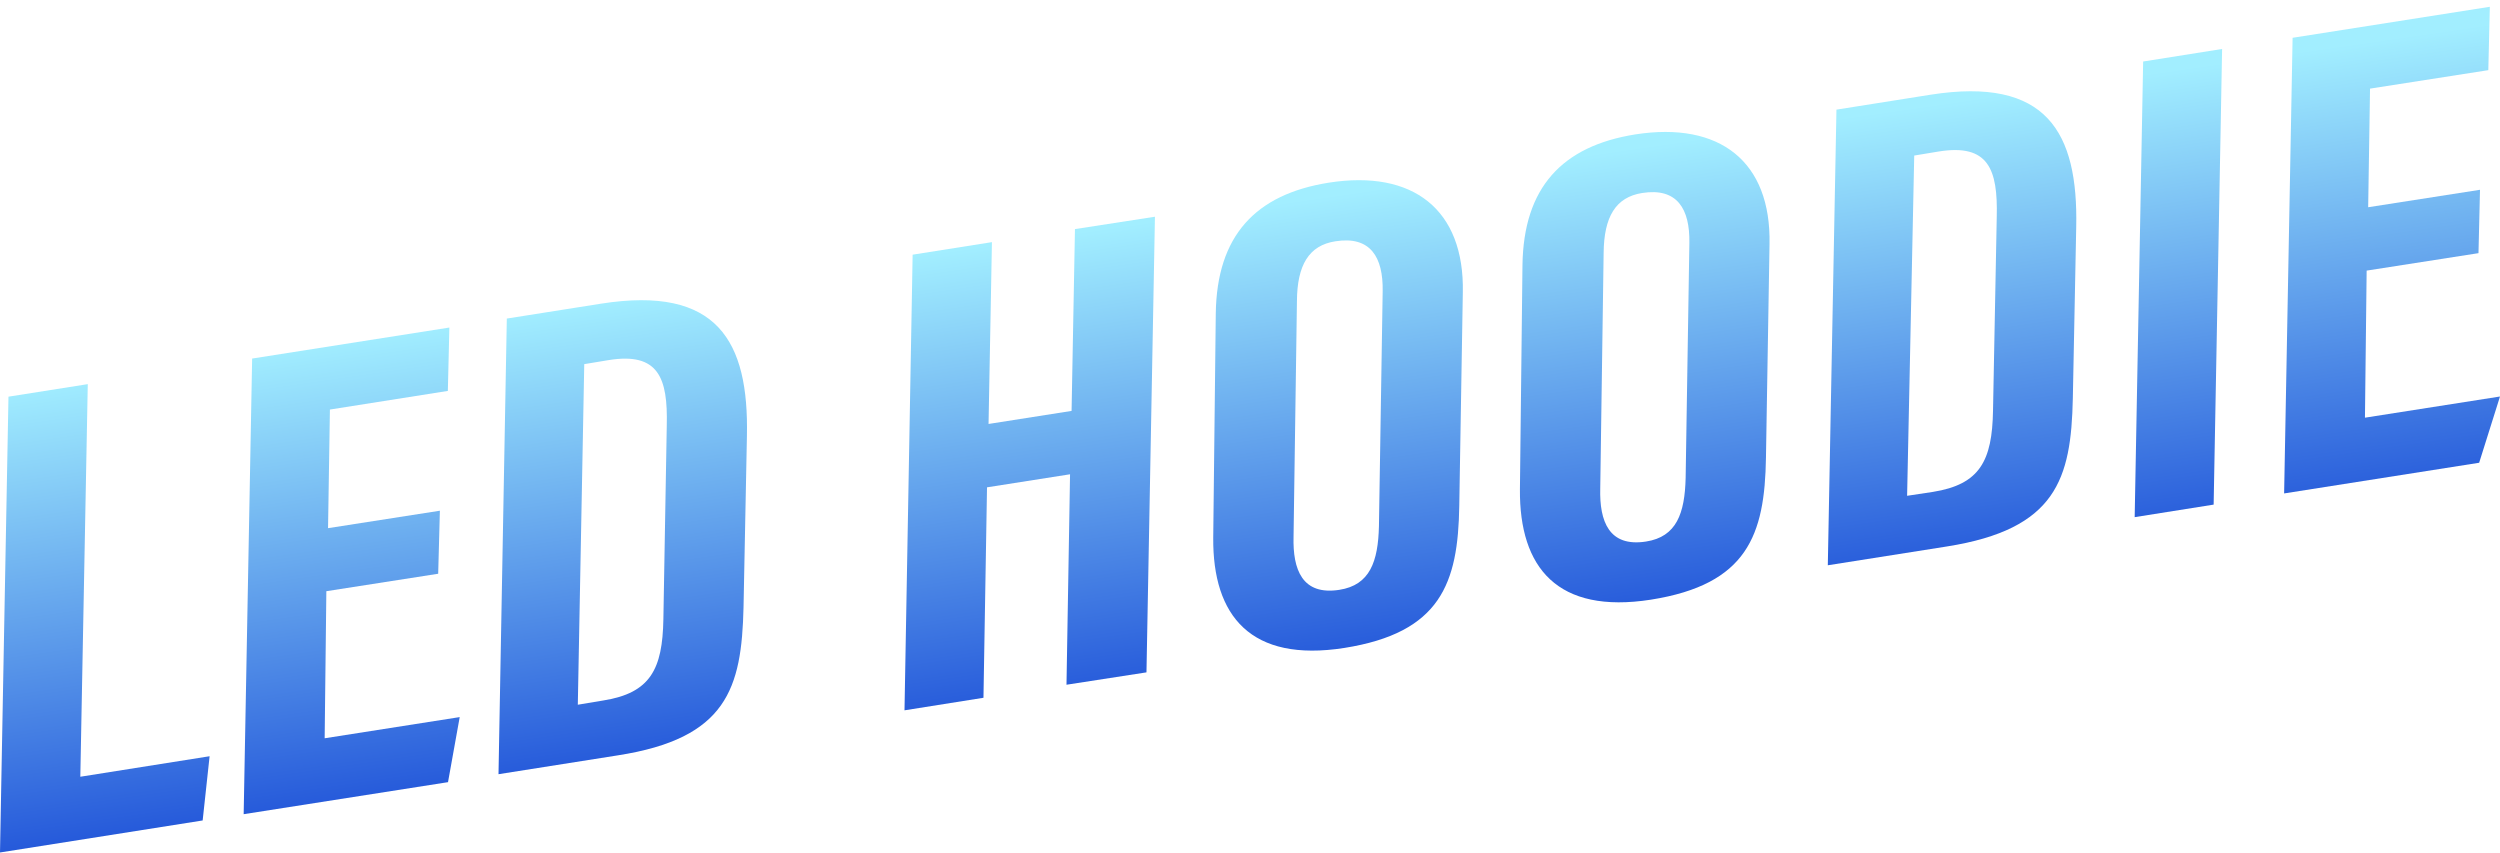
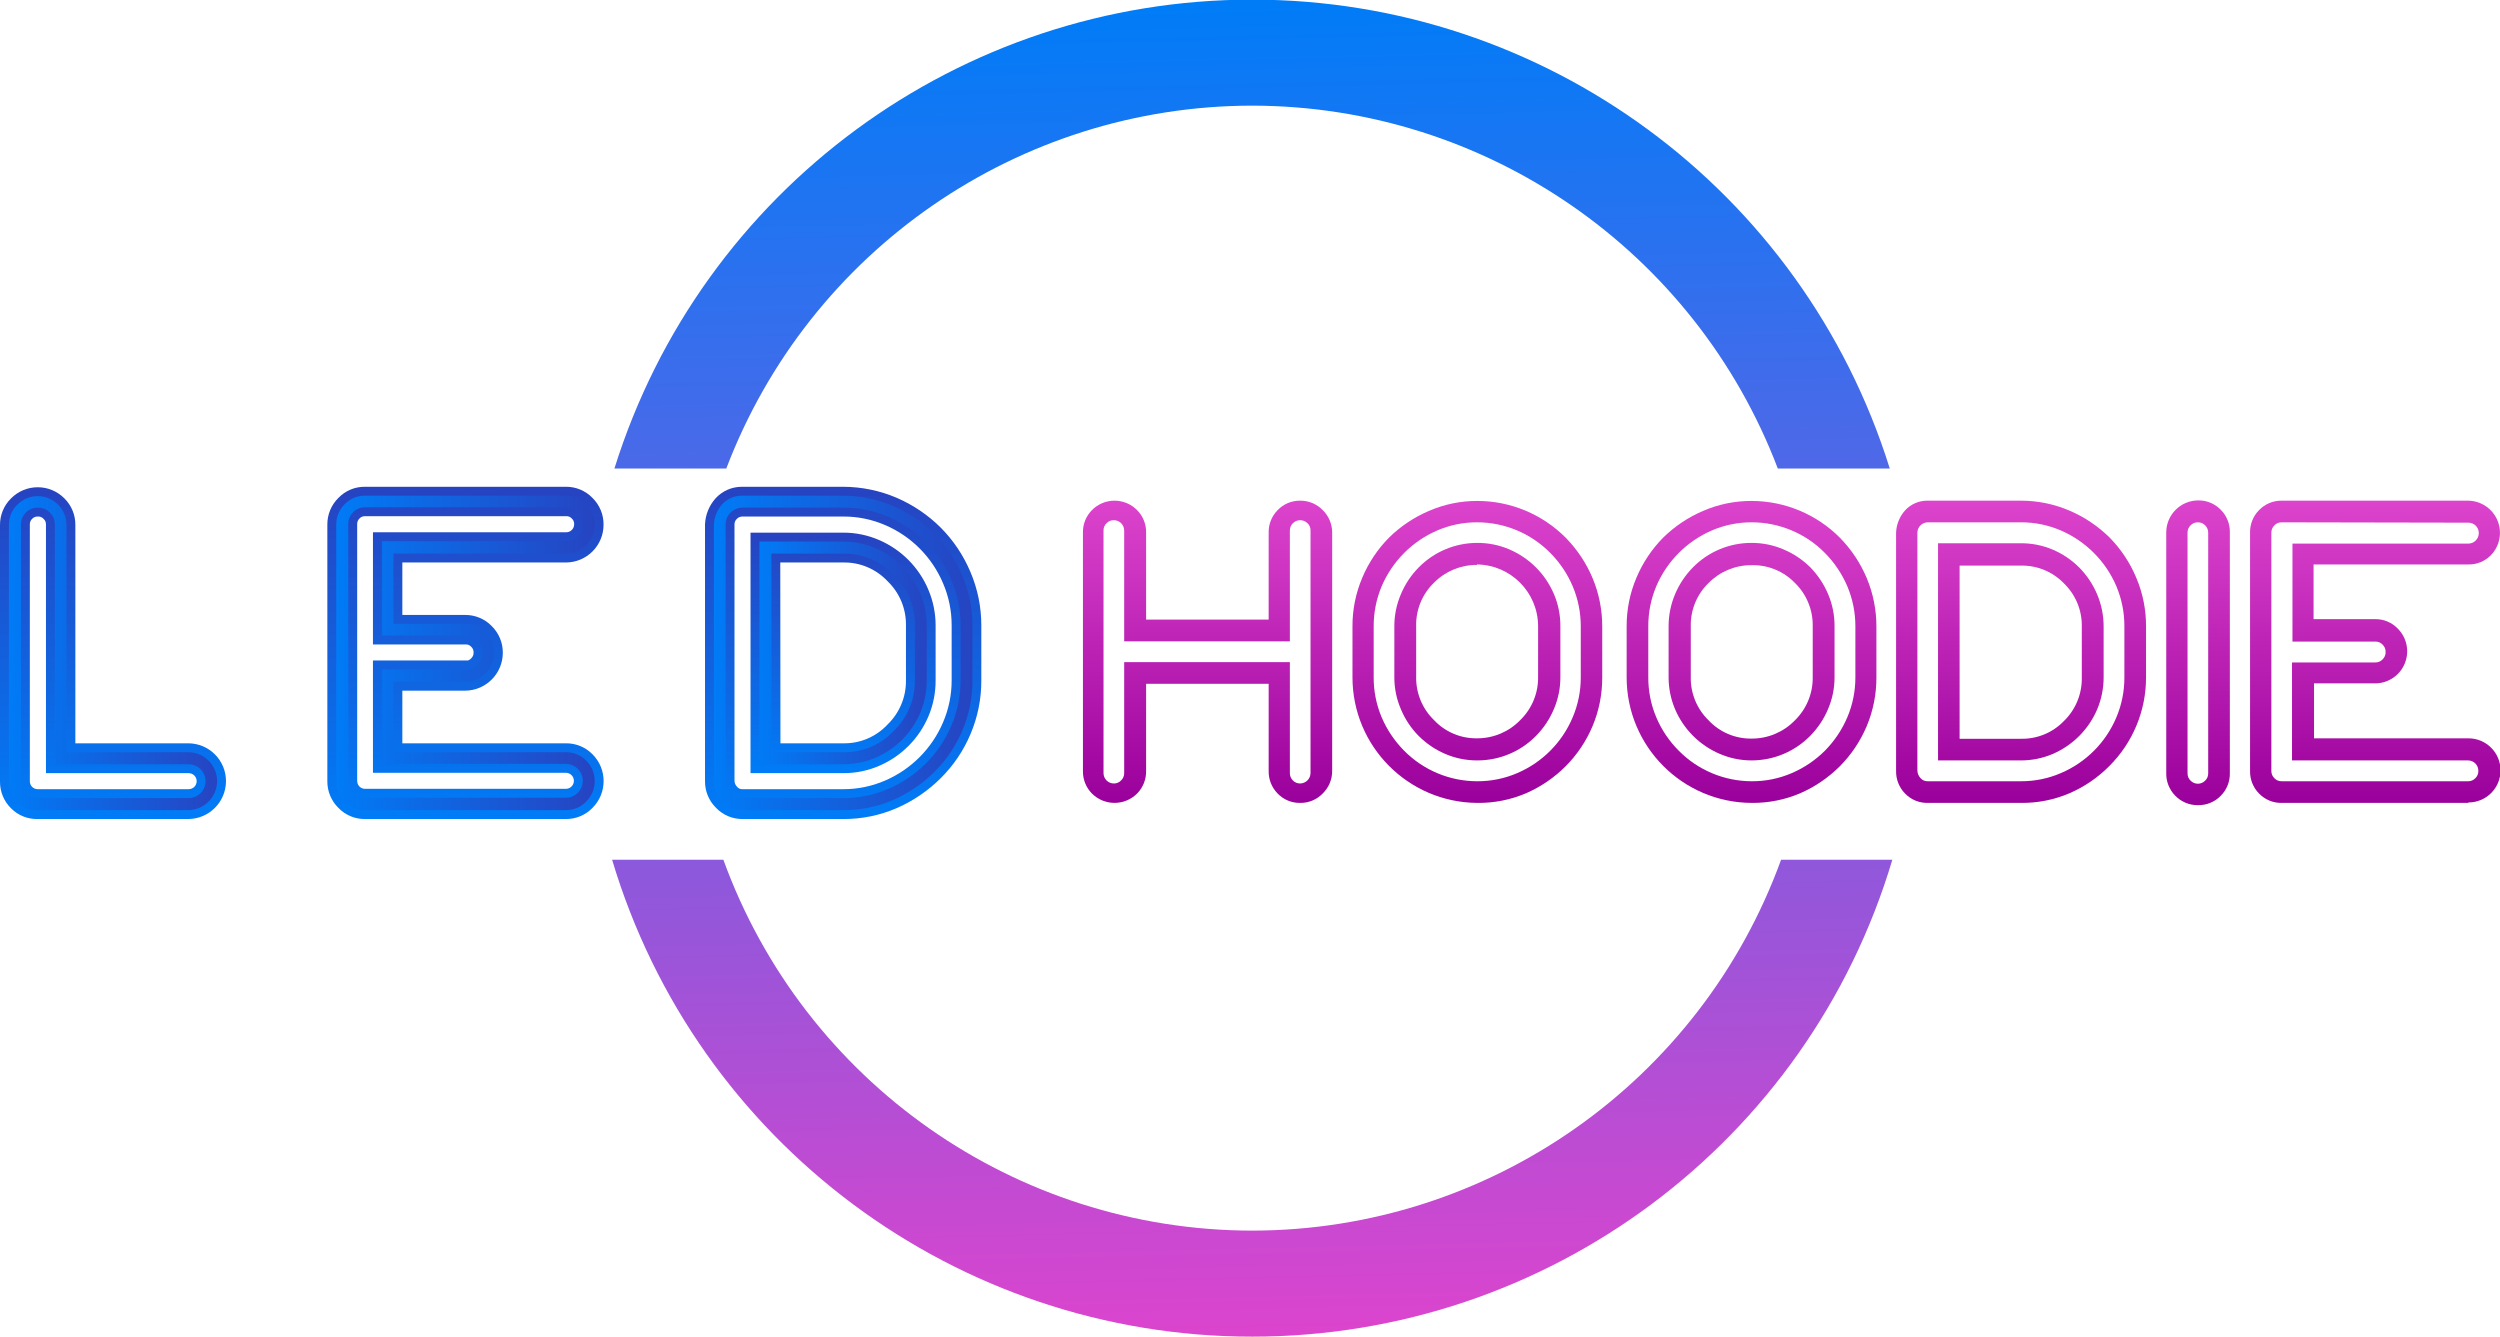
- <svg xmlns="http://www.w3.org/2000/svg" version="1.1" id="Capa_1" x="0px" y="0px" viewBox="0 0 1475.4 503.1" style="enable-background:new 0 0 1475.4 503.1;" xml:space="preserve">
-   <style type="text/css">
- 	.st0{fill:url(#SVGID_1_);}
- 	.st1{fill:url(#SVGID_00000121981524374415246170000006193044101393721006_);}
- 	.st2{fill:url(#SVGID_00000150060867689290651300000011815454860181465493_);}
- 	.st3{fill:url(#SVGID_00000072967548880145605090000015004488589508780974_);}
- 	.st4{fill:url(#SVGID_00000039836032214483126740000001779398932717543585_);}
- 	.st5{fill:url(#SVGID_00000075121094945441745370000013670904385347774361_);}
- 	.st6{fill:url(#SVGID_00000171706848034901426060000015540782783217338765_);}
- 	.st7{fill:url(#SVGID_00000065766347209535714080000003055028887645629326_);}
- 	.st8{fill:url(#SVGID_00000140013126233474213690000016900493013327000753_);}
- </style>
-   <linearGradient id="SVGID_1_" gradientUnits="userSpaceOnUse" x1="21.954" y1="343.133" x2="71.07" y2="633.396" gradientTransform="matrix(0.9997 2.375901e-02 -2.375901e-02 0.9997 11.9109 -118.1047)">
-     <stop offset="0" style="stop-color:#A2EEFF" />
-     <stop offset="1" style="stop-color:#1B4DD7" />
-   </linearGradient>
-   <path class="st0" d="M5,234.1l46.8-7.4l-4.4,231.7l76.3-12.1l-4.1,37.9L0,503.1L5,234.1z" />
-   <linearGradient id="SVGID_00000044874995259501807600000001055674835667655586_" gradientUnits="userSpaceOnUse" x1="180.734" y1="316.267" x2="229.849" y2="606.513" gradientTransform="matrix(0.9997 2.375901e-02 -2.375901e-02 0.9997 11.9109 -118.1047)">
-     <stop offset="0" style="stop-color:#A2EEFF" />
-     <stop offset="1" style="stop-color:#1B4DD7" />
-   </linearGradient>
-   <path style="fill:url(#SVGID_00000044874995259501807600000001055674835667655586_);" d="M258.6,338.6l-66,10.3l-1,86.8l79.7-12.5  l-6.9,38.4l-120.6,18.9l5-268.9l116.4-18.3l-0.9,37.4l-69.6,11l-1.1,70l66-10.3L258.6,338.6z" />
-   <linearGradient id="SVGID_00000165942213125211740480000002666345609215885968_" gradientUnits="userSpaceOnUse" x1="338.036" y1="289.645" x2="387.169" y2="579.891" gradientTransform="matrix(0.9997 2.375901e-02 -2.375901e-02 0.9997 11.9109 -118.1047)">
-     <stop offset="0" style="stop-color:#A2EEFF" />
-     <stop offset="1" style="stop-color:#1B4DD7" />
-   </linearGradient>
-   <path style="fill:url(#SVGID_00000165942213125211740480000002666345609215885968_);" d="M299.1,188l55.7-8.8  c68.7-10.8,87.2,22.2,86,78.2l-2,101c-1.1,47.9-9.8,77.4-74.3,87.4l-70.3,11.1L299.1,188z M341,415.9l15-2.5  c27.8-4.4,35-18.4,35.5-48l2-114.3c0.7-28.1-4.9-43.3-34.2-38.6l-14.5,2.4L341,415.9z" />
-   <linearGradient id="SVGID_00000033348069271081086810000012321673729517343653_" gradientUnits="userSpaceOnUse" x1="583.046" y1="248.177" x2="632.161" y2="538.441" gradientTransform="matrix(0.9997 2.375901e-02 -2.375901e-02 0.9997 11.9109 -118.1047)">
-     <stop offset="0" style="stop-color:#A2EEFF" />
-     <stop offset="1" style="stop-color:#1B4DD7" />
-   </linearGradient>
-   <path style="fill:url(#SVGID_00000033348069271081086810000012321673729517343653_);" d="M538.6,150.3l46.8-7.4l-2,107.3l49-7.7  l2-107.3l47.2-7.3l-5,268.9l-47.2,7.3l2.1-124.2l-49,7.7l-2.1,124.2l-46.6,7.4L538.6,150.3z" />
-   <linearGradient id="SVGID_00000124134163553829672150000011102910906757253523_" gradientUnits="userSpaceOnUse" x1="764.614" y1="217.454" x2="813.748" y2="507.699" gradientTransform="matrix(0.9997 2.375901e-02 -2.375901e-02 0.9997 11.9109 -118.1047)">
-     <stop offset="0" style="stop-color:#A2EEFF" />
-     <stop offset="1" style="stop-color:#1B4DD7" />
-   </linearGradient>
-   <path style="fill:url(#SVGID_00000124134163553829672150000011102910906757253523_);" d="M863.3,172.6l-2.1,126  c-0.7,45.7-11,74.8-67.9,83.8c-55.1,8.6-77.7-18.8-77.3-65.1l1.5-132.2c0.6-45.9,23.3-70.4,66.7-77.3  C833.9,100,864.3,123.6,863.3,172.6z M765.4,177.8l-2,139c-0.5,19.3,5.1,34.7,27,31.3c18.1-2.8,22.9-16.7,23.4-37.6l2.2-138.8  c0.3-19.8-7.1-32.6-27.9-29.3C772.5,144.8,765.5,156.4,765.4,177.8L765.4,177.8z" />
-   <linearGradient id="SVGID_00000093863465792486693610000013685509712488082870_" gradientUnits="userSpaceOnUse" x1="944.933" y1="184.705" x2="994.066" y2="474.951" gradientTransform="matrix(0.9997 2.375901e-02 -2.375901e-02 0.9997 11.9109 -118.1047)">
-     <stop offset="0" style="stop-color:#A2EEFF" />
-     <stop offset="1" style="stop-color:#1B4DD7" />
-   </linearGradient>
-   <path style="fill:url(#SVGID_00000093863465792486693610000013685509712488082870_);" d="M1044.3,144.1l-2.1,126  c-0.7,45.7-11,74.8-67.9,83.8c-55.1,8.6-77.7-18.8-77.3-65.1l1.5-132.2c0.6-45.9,23.3-70.4,66.7-77.3  C1014.9,71.6,1045.3,95.2,1044.3,144.1z M946.4,149.3l-2,139c-0.5,19.3,5.1,34.7,27,31.3c18.1-2.8,22.9-16.7,23.4-37.6l2.2-138.8  c0.3-19.8-7.1-32.6-27.9-29.3C953.5,116.4,946.6,127.9,946.4,149.3L946.4,149.3z" />
-   <linearGradient id="SVGID_00000078040317075142527590000014575415432971162296_" gradientUnits="userSpaceOnUse" x1="1120.647" y1="154.963" x2="1169.762" y2="445.227" gradientTransform="matrix(0.9997 2.375901e-02 -2.375901e-02 0.9997 11.9109 -118.1047)">
-     <stop offset="0" style="stop-color:#A2EEFF" />
-     <stop offset="1" style="stop-color:#1B4DD7" />
-   </linearGradient>
-   <path style="fill:url(#SVGID_00000078040317075142527590000014575415432971162296_);" d="M1083.8,64.7l55.5-8.8  c68.7-10.8,87.2,22.2,86,78.2l-2,101c-1,47.7-9.8,77.2-74.3,87.4l-70.3,11.1L1083.8,64.7z M1125.5,292.6l15.2-2.3  c27.8-4.4,35-18.4,35.5-48l2.2-114.3c0.7-28.1-4.9-43.3-34.2-38.6l-14.5,2.4L1125.5,292.6z" />
-   <linearGradient id="SVGID_00000001631813152520627930000010979548194190590373_" gradientUnits="userSpaceOnUse" x1="1259.209" y1="131.524" x2="1308.325" y2="421.769" gradientTransform="matrix(0.9997 2.375901e-02 -2.375901e-02 0.9997 11.9109 -118.1047)">
-     <stop offset="0" style="stop-color:#A2EEFF" />
-     <stop offset="1" style="stop-color:#1B4DD7" />
-   </linearGradient>
-   <path style="fill:url(#SVGID_00000001631813152520627930000010979548194190590373_);" d="M1311.4,28.9l-5,268.9l-46.6,7.4l5-268.9  L1311.4,28.9z" />
-   <linearGradient id="SVGID_00000034773314945219001680000015337553947431315866_" gradientUnits="userSpaceOnUse" x1="1382.077" y1="110.719" x2="1431.192" y2="400.983" gradientTransform="matrix(0.9997 2.375901e-02 -2.375901e-02 0.9997 11.9109 -118.1047)">
-     <stop offset="0" style="stop-color:#A2EEFF" />
-     <stop offset="1" style="stop-color:#1B4DD7" />
-   </linearGradient>
-   <path style="fill:url(#SVGID_00000034773314945219001680000015337553947431315866_);" d="M1462.7,149.4l-66,10.3l-1,86.8l79.7-12.5  l-12.3,39.1L1348,291.2l5-268.9L1469.4,4l-0.9,37.4l-69.8,10.9l-1.1,70l66-10.3L1462.7,149.4z" />
+ <svg xmlns="http://www.w3.org/2000/svg" xmlns:xlink="http://www.w3.org/1999/xlink" id="Layer_1" data-name="Layer 1" viewBox="0 0 280.67 150.03">
+   <defs>
+     <style>.cls-1{fill:url(#Degradado_sin_nombre_15);}.cls-2{fill:url(#Degradado_sin_nombre_15-2);}.cls-3{fill:url(#Degradado_sin_nombre_15-3);}.cls-4{fill:url(#Degradado_sin_nombre_15-4);}.cls-5{fill:url(#Degradado_sin_nombre_15-5);}.cls-6{fill:url(#Degradado_sin_nombre_15-6);}.cls-7{fill:url(#Degradado_sin_nombre_15-7);}.cls-8{fill:url(#Degradado_sin_nombre_15-8);}.cls-9{fill:url(#Degradado_sin_nombre_15-9);}.cls-10{fill:url(#Degradado_sin_nombre_15-10);}.cls-11{fill:url(#Degradado_sin_nombre_15-11);}.cls-12{fill:url(#Degradado_sin_nombre_15-12);}.cls-13,.cls-14,.cls-15,.cls-16{stroke-miterlimit:10;}.cls-13{fill:url(#Degradado_sin_nombre_11);stroke:url(#Degradado_sin_nombre_11-2);}.cls-14{fill:url(#Degradado_sin_nombre_11-3);stroke:url(#Degradado_sin_nombre_11-4);}.cls-15{fill:url(#Degradado_sin_nombre_11-5);stroke:url(#Degradado_sin_nombre_11-6);}.cls-16{fill:url(#Degradado_sin_nombre_11-7);stroke:url(#Degradado_sin_nombre_11-8);}.cls-17{fill:none;}.cls-18{fill:url(#Degradado_sin_nombre_16);}.cls-19{fill:url(#Degradado_sin_nombre_16-2);}</style>
+     <linearGradient id="Degradado_sin_nombre_15" x1="219.84" y1="141.05" x2="219.84" y2="108.4" gradientUnits="userSpaceOnUse">
+       <stop offset="0" stop-color="#9a009b" />
+       <stop offset="1" stop-color="#dc44cd" />
+     </linearGradient>
+     <linearGradient id="Degradado_sin_nombre_15-2" x1="219.84" y1="141.69" x2="219.84" y2="107.76" xlink:href="#Degradado_sin_nombre_15" />
+     <linearGradient id="Degradado_sin_nombre_15-3" x1="250.17" y1="141.05" x2="250.17" y2="108.4" xlink:href="#Degradado_sin_nombre_15" />
+     <linearGradient id="Degradado_sin_nombre_15-4" x1="250.17" y1="141.69" x2="250.17" y2="107.76" xlink:href="#Degradado_sin_nombre_15" />
+     <linearGradient id="Degradado_sin_nombre_15-5" x1="280.99" y1="141.05" x2="280.99" y2="108.4" xlink:href="#Degradado_sin_nombre_15" />
+     <linearGradient id="Degradado_sin_nombre_15-6" x1="280.99" y1="141.69" x2="280.99" y2="107.76" xlink:href="#Degradado_sin_nombre_15" />
+     <linearGradient id="Degradado_sin_nombre_15-7" x1="311.21" y1="141.05" x2="311.21" y2="108.4" xlink:href="#Degradado_sin_nombre_15" />
+     <linearGradient id="Degradado_sin_nombre_15-8" x1="311.21" y1="141.69" x2="311.21" y2="107.76" xlink:href="#Degradado_sin_nombre_15" />
+     <linearGradient id="Degradado_sin_nombre_15-9" x1="331.08" y1="141.3" x2="331.08" y2="108.4" xlink:href="#Degradado_sin_nombre_15" />
+     <linearGradient id="Degradado_sin_nombre_15-10" x1="331.08" y1="141.94" x2="331.08" y2="107.76" xlink:href="#Degradado_sin_nombre_15" />
+     <linearGradient id="Degradado_sin_nombre_15-11" x1="350.95" y1="141.05" x2="350.95" y2="108.4" xlink:href="#Degradado_sin_nombre_15" />
+     <linearGradient id="Degradado_sin_nombre_15-12" x1="350.95" y1="141.69" x2="350.95" y2="107.76" xlink:href="#Degradado_sin_nombre_15" />
+     <linearGradient id="Degradado_sin_nombre_11" x1="84.83" y1="124.85" x2="109.2" y2="124.85" gradientUnits="userSpaceOnUse">
+       <stop offset="0" stop-color="#007cf7" />
+       <stop offset="1" stop-color="#2743c1" />
+     </linearGradient>
+     <linearGradient id="Degradado_sin_nombre_11-2" x1="97.02" y1="143.5" x2="97.02" y2="106.2" xlink:href="#Degradado_sin_nombre_11" />
+     <linearGradient id="Degradado_sin_nombre_11-3" x1="121.58" y1="124.85" x2="151.59" y2="124.85" xlink:href="#Degradado_sin_nombre_11" />
+     <linearGradient id="Degradado_sin_nombre_11-4" x1="136.59" y1="143.5" x2="136.59" y2="106.2" xlink:href="#Degradado_sin_nombre_11" />
+     <linearGradient id="Degradado_sin_nombre_11-5" x1="169.09" y1="124.85" x2="188.87" y2="124.85" xlink:href="#Degradado_sin_nombre_11" />
+     <linearGradient id="Degradado_sin_nombre_11-6" x1="178.98" y1="138.35" x2="178.98" y2="111.35" xlink:href="#Degradado_sin_nombre_11" />
+     <linearGradient id="Degradado_sin_nombre_11-7" x1="163.97" y1="124.85" x2="193.98" y2="124.85" xlink:href="#Degradado_sin_nombre_11" />
+     <linearGradient id="Degradado_sin_nombre_11-8" x1="178.98" y1="143.5" x2="178.98" y2="106.2" xlink:href="#Degradado_sin_nombre_11" />
+     <linearGradient id="Degradado_sin_nombre_16" x1="223.69" y1="51.56" x2="227.19" y2="201.54" gradientUnits="userSpaceOnUse">
+       <stop offset="0" stop-color="#007cf7" />
+       <stop offset="1" stop-color="#dc44cd" />
+     </linearGradient>
+     <linearGradient id="Degradado_sin_nombre_16-2" x1="222.66" y1="51.58" x2="226.17" y2="201.57" xlink:href="#Degradado_sin_nombre_16" />
+   </defs>
+   <path class="cls-1" d="M212.32,111.36v10.39h15V111.36a2.85,2.85,0,0,1,.85-2.08,3,3,0,0,1,5,2.08v26.73a2.95,2.95,0,1,1-5.89,0V127.68h-15v10.41a2.88,2.88,0,0,1-.85,2.09,2.95,2.95,0,0,1-4.18,0,2.89,2.89,0,0,1-.86-2.09V111.36a2.86,2.86,0,0,1,.86-2.08,2.92,2.92,0,0,1,4.18,0A2.85,2.85,0,0,1,212.32,111.36Zm19.79-.24a1.81,1.81,0,0,0-1.81-1.81,1.73,1.73,0,0,0-1.27.53,1.75,1.75,0,0,0-.53,1.28V122.9H211.18V111.12a1.81,1.81,0,1,0-3.61,0v27.21a1.77,1.77,0,0,0,.53,1.29,1.8,1.8,0,0,0,2.55,0,1.77,1.77,0,0,0,.53-1.29v-11.8H228.5v11.8a1.77,1.77,0,0,0,.53,1.29,1.73,1.73,0,0,0,1.27.53,1.75,1.75,0,0,0,1.28-.53,1.77,1.77,0,0,0,.53-1.29Z" transform="translate(-84.33 -51.55)" />
+   <path class="cls-2" d="M230.3,141.69a3.42,3.42,0,0,1-2.54-1.06,3.51,3.51,0,0,1-1-2.54v-9.77H213v9.77a3.51,3.51,0,0,1-1,2.54,3.59,3.59,0,0,1-5.09,0,3.51,3.51,0,0,1-1-2.54V111.36a3.49,3.49,0,0,1,1-2.53,3.56,3.56,0,0,1,5.09,0,3.49,3.49,0,0,1,1,2.53v9.75h13.76v-9.75a3.49,3.49,0,0,1,1-2.53,3.43,3.43,0,0,1,2.54-1.07,3.47,3.47,0,0,1,2.53,1.06,3.51,3.51,0,0,1,1.06,2.54v26.73a3.49,3.49,0,0,1-1.06,2.54A3.43,3.43,0,0,1,230.3,141.69Zm-19.76-15.8h18.6v12.44a1.14,1.14,0,0,0,.34.84,1.09,1.09,0,0,0,.82.34,1.18,1.18,0,0,0,1.16-1.18V111.12a1.08,1.08,0,0,0-.34-.83,1.16,1.16,0,0,0-1.64,0,1.12,1.12,0,0,0-.34.83v12.43h-18.6V111.12a1.16,1.16,0,0,0-1.16-1.17,1.09,1.09,0,0,0-.82.34,1.08,1.08,0,0,0-.34.83v27.21a1.16,1.16,0,0,0,1.16,1.18,1.08,1.08,0,0,0,.82-.35,1.1,1.1,0,0,0,.34-.83Z" transform="translate(-84.33 -51.55)" />
+   <path class="cls-3" d="M250.17,141.05a13.6,13.6,0,0,1-12.36-8.25,13.09,13.09,0,0,1-1-5.23v-5.68a13.09,13.09,0,0,1,1-5.23,13.56,13.56,0,0,1,2.89-4.3,14.1,14.1,0,0,1,4.27-2.9,13,13,0,0,1,5.2-1.06,13.33,13.33,0,0,1,9.48,4,13.73,13.73,0,0,1,2.89,4.3,13.27,13.27,0,0,1,1,5.23v5.68a13.24,13.24,0,0,1-3.93,9.5,13.56,13.56,0,0,1-4.28,2.92A12.8,12.8,0,0,1,250.17,141.05Zm0-1.15a11.75,11.75,0,0,0,4.76-1,12.47,12.47,0,0,0,6.55-6.59,11.92,11.92,0,0,0,1-4.77v-5.68a12,12,0,0,0-1-4.78,12.28,12.28,0,0,0-2.65-3.93,12.09,12.09,0,0,0-8.66-3.63,12,12,0,0,0-4.76,1,12.68,12.68,0,0,0-3.9,2.66,12.44,12.44,0,0,0-2.65,3.93,12.14,12.14,0,0,0-1,4.78v5.68a12.09,12.09,0,0,0,1,4.77,12.6,12.6,0,0,0,2.65,3.94A12.11,12.11,0,0,0,250.17,139.9Zm0-3.62a8.27,8.27,0,0,1-3.35-.69,8.61,8.61,0,0,1-2.76-1.88,9,9,0,0,1-1.87-2.77,8.49,8.49,0,0,1-.68-3.37v-5.68a8.46,8.46,0,0,1,.68-3.37,9,9,0,0,1,1.87-2.78,8.56,8.56,0,0,1,6.11-2.56,8.44,8.44,0,0,1,3.36.68,9,9,0,0,1,2.75,1.88,8.67,8.67,0,0,1,1.87,2.78,8.29,8.29,0,0,1,.68,3.37v5.68a8.32,8.32,0,0,1-.68,3.37,8.78,8.78,0,0,1-8,5.34Zm0-1.15a7.39,7.39,0,0,0,5.3-2.23,7.31,7.31,0,0,0,2.22-5.33v-5.68a7.24,7.24,0,0,0-2.22-5.33,7.15,7.15,0,0,0-5.3-2.23,7.37,7.37,0,0,0-5.29,2.23,7.24,7.24,0,0,0-2.22,5.33v5.68a7.31,7.31,0,0,0,2.22,5.33A7.14,7.14,0,0,0,250.17,135.13Z" transform="translate(-84.33 -51.55)" />
+   <path class="cls-4" d="M250.17,141.69a14.1,14.1,0,0,1-14-14.12v-5.68a13.79,13.79,0,0,1,1.1-5.48,14.25,14.25,0,0,1,3-4.5,14.47,14.47,0,0,1,4.48-3,13.52,13.52,0,0,1,5.45-1.12,14,14,0,0,1,9.92,4.14,14.46,14.46,0,0,1,3,4.51,14,14,0,0,1,1.09,5.48v5.68a14,14,0,0,1-1.09,5.48,14.24,14.24,0,0,1-3,4.48,14.49,14.49,0,0,1-4.47,3.05A13.53,13.53,0,0,1,250.17,141.69Zm0-31.5a11.18,11.18,0,0,0-4.5.92,11.9,11.9,0,0,0-3.7,2.52,12,12,0,0,0-2.52,3.73,11.48,11.48,0,0,0-.9,4.53v5.68a11.4,11.4,0,0,0,.9,4.52,12,12,0,0,0,2.52,3.74,11.54,11.54,0,0,0,8.2,3.43,11.23,11.23,0,0,0,4.51-.92,11.77,11.77,0,0,0,6.21-6.25,11.41,11.41,0,0,0,.91-4.52v-5.68a11.49,11.49,0,0,0-.91-4.53,11.84,11.84,0,0,0-2.51-3.73A11.54,11.54,0,0,0,250.17,110.19Zm0,26.73a9,9,0,0,1-3.61-.74,9.53,9.53,0,0,1-2.95-2,9.35,9.35,0,0,1-2-3,9,9,0,0,1-.74-3.62v-5.68a9.06,9.06,0,0,1,.74-3.63,9.42,9.42,0,0,1,2-3,9.21,9.21,0,0,1,6.56-2.75,9,9,0,0,1,3.61.73,9.5,9.5,0,0,1,5,5,9.06,9.06,0,0,1,.73,3.63v5.68a9,9,0,0,1-.73,3.62,9.52,9.52,0,0,1-2,3A9.22,9.22,0,0,1,250.17,136.92Zm0-21.95a6.74,6.74,0,0,0-4.85,2,6.56,6.56,0,0,0-2,4.87v5.68a6.59,6.59,0,0,0,2,4.87,6.48,6.48,0,0,0,4.84,2.05,6.71,6.71,0,0,0,4.85-2.05,6.63,6.63,0,0,0,2-4.87v-5.68a6.95,6.95,0,0,0-6.88-6.92Z" transform="translate(-84.33 -51.55)" />
+   <path class="cls-5" d="M281,141.05a13.46,13.46,0,0,1-13.41-13.48v-5.68a13.1,13.1,0,0,1,1.05-5.23,13.56,13.56,0,0,1,2.89-4.3,14,14,0,0,1,4.27-2.9,13,13,0,0,1,5.2-1.06,13.33,13.33,0,0,1,9.48,4,13.73,13.73,0,0,1,2.89,4.3,13.27,13.27,0,0,1,1,5.23v5.68a13.24,13.24,0,0,1-3.93,9.5,13.68,13.68,0,0,1-4.28,2.92A12.8,12.8,0,0,1,281,141.05Zm0-1.15a11.75,11.75,0,0,0,4.76-1,12.42,12.42,0,0,0,3.9-2.65,12.6,12.6,0,0,0,2.65-3.94,11.92,11.92,0,0,0,1-4.77v-5.68a12,12,0,0,0-1-4.78,12.44,12.44,0,0,0-2.65-3.93,12.09,12.09,0,0,0-8.66-3.63,12,12,0,0,0-4.76,1,12.56,12.56,0,0,0-6.55,6.59,12.14,12.14,0,0,0-.95,4.78v5.68a12.09,12.09,0,0,0,.95,4.77,12.6,12.6,0,0,0,2.65,3.94A12.1,12.1,0,0,0,281,139.9Zm0-3.62a8.23,8.23,0,0,1-3.35-.69,8.61,8.61,0,0,1-2.76-1.88,9,9,0,0,1-1.87-2.77,8.49,8.49,0,0,1-.68-3.37v-5.68a8.46,8.46,0,0,1,.68-3.37,9,9,0,0,1,1.87-2.78,8.54,8.54,0,0,1,6.11-2.56,8.36,8.36,0,0,1,3.35.68,9,9,0,0,1,2.76,1.88,8.84,8.84,0,0,1,1.87,2.78,8.46,8.46,0,0,1,.68,3.37v5.68a8.49,8.49,0,0,1-.68,3.37,8.79,8.79,0,0,1-1.87,2.77A8.55,8.55,0,0,1,281,136.28Zm0-1.15a7.41,7.41,0,0,0,5.3-2.23,7.31,7.31,0,0,0,2.22-5.33v-5.68a7.24,7.24,0,0,0-2.22-5.33,7.16,7.16,0,0,0-5.3-2.23,7.41,7.41,0,0,0-5.3,2.23,7.24,7.24,0,0,0-2.22,5.33v5.68a7.31,7.31,0,0,0,2.22,5.33A7.18,7.18,0,0,0,281,135.13Z" transform="translate(-84.33 -51.55)" />
+   <path class="cls-6" d="M281,141.69a14.1,14.1,0,0,1-14.05-14.12v-5.68a13.79,13.79,0,0,1,1.1-5.48,14.25,14.25,0,0,1,3-4.5,14.47,14.47,0,0,1,4.48-3,13.52,13.52,0,0,1,5.45-1.12,14,14,0,0,1,9.92,4.14,14.46,14.46,0,0,1,3,4.51,14,14,0,0,1,1.09,5.48v5.68a14,14,0,0,1-1.09,5.48,14.24,14.24,0,0,1-3,4.48,14.49,14.49,0,0,1-4.47,3.05A13.56,13.56,0,0,1,281,141.69Zm0-31.5a11.18,11.18,0,0,0-4.5.92,11.92,11.92,0,0,0-6.22,6.25,11.48,11.48,0,0,0-.9,4.53v5.68a11.4,11.4,0,0,0,.9,4.52,11.8,11.8,0,0,0,2.52,3.74,11.54,11.54,0,0,0,8.2,3.43,11.15,11.15,0,0,0,4.5-.92,11.92,11.92,0,0,0,3.71-2.51,12.06,12.06,0,0,0,2.51-3.74,11.41,11.41,0,0,0,.91-4.52v-5.68a11.49,11.49,0,0,0-.91-4.53,12,12,0,0,0-2.51-3.73A11.54,11.54,0,0,0,281,110.19Zm0,26.73a9,9,0,0,1-3.61-.74,9.5,9.5,0,0,1-5-5,9.18,9.18,0,0,1-.73-3.62v-5.68a9.23,9.23,0,0,1,.73-3.63,9.62,9.62,0,0,1,2-3,9.19,9.19,0,0,1,6.56-2.75,9,9,0,0,1,3.61.73,9.61,9.61,0,0,1,3,2,9.77,9.77,0,0,1,2,3,9.06,9.06,0,0,1,.73,3.63v5.68a9,9,0,0,1-.73,3.62,9.52,9.52,0,0,1-2,3A9.23,9.23,0,0,1,281,136.92ZM281,115a6.72,6.72,0,0,0-4.85,2,6.56,6.56,0,0,0-2,4.87v5.68a6.59,6.59,0,0,0,2,4.87,6.48,6.48,0,0,0,4.84,2.05,6.71,6.71,0,0,0,4.85-2.05,6.63,6.63,0,0,0,2-4.87v-5.68a6.62,6.62,0,0,0-2-4.88A6.53,6.53,0,0,0,281,115Z" transform="translate(-84.33 -51.55)" />
+   <path class="cls-7" d="M297.8,138.09v-26.7a3.37,3.37,0,0,1,.85-2.1,2.7,2.7,0,0,1,2-.89h10.55a13.29,13.29,0,0,1,5.21,1.07,13.84,13.84,0,0,1,4.26,2.89,13.56,13.56,0,0,1,2.89,4.3,13.1,13.1,0,0,1,1.05,5.23v5.68a13.3,13.3,0,0,1-3.94,9.5,13.52,13.52,0,0,1-4.27,2.92,12.8,12.8,0,0,1-5.2,1.06H300.75a2.82,2.82,0,0,1-2.09-.87A2.89,2.89,0,0,1,297.8,138.09Zm1.14-26.73V138a2,2,0,0,0,.52,1.33,1.66,1.66,0,0,0,1.29.57h10.46a11.78,11.78,0,0,0,4.76-1,12.42,12.42,0,0,0,3.9-2.65,12.6,12.6,0,0,0,2.65-3.94,11.92,11.92,0,0,0,1-4.77v-5.68a12,12,0,0,0-1-4.78,12.56,12.56,0,0,0-6.55-6.59,12,12,0,0,0-4.76-1H300.75a1.76,1.76,0,0,0-1.27.53A1.74,1.74,0,0,0,298.94,111.36Zm3.61,24.92v-23.1h8.66a8.39,8.39,0,0,1,3.35.68,8.84,8.84,0,0,1,4.63,4.66,8.46,8.46,0,0,1,.68,3.37v5.68a8.49,8.49,0,0,1-.68,3.37,9,9,0,0,1-1.87,2.77,8.61,8.61,0,0,1-2.76,1.88,8.23,8.23,0,0,1-3.35.69Zm1.14-1.15h7.52a7.16,7.16,0,0,0,5.3-2.23,7.31,7.31,0,0,0,2.22-5.33v-5.68a7.24,7.24,0,0,0-2.22-5.33,7.16,7.16,0,0,0-5.3-2.23h-7.52Z" transform="translate(-84.33 -51.55)" />
+   <path class="cls-8" d="M311.21,141.69H300.75a3.43,3.43,0,0,1-2.55-1.06,3.51,3.51,0,0,1-1-2.54V111.34a4,4,0,0,1,1-2.48,3.36,3.36,0,0,1,2.47-1.1h10.57a13.81,13.81,0,0,1,5.46,1.13,14.5,14.5,0,0,1,4.46,3,14.26,14.26,0,0,1,3,4.51,13.79,13.79,0,0,1,1.1,5.48v5.68a14,14,0,0,1-4.13,10,14.25,14.25,0,0,1-4.47,3.05A13.48,13.48,0,0,1,311.21,141.69Zm-10.46-31.5a1.18,1.18,0,0,0-1.16,1.17V138a1.28,1.28,0,0,0,.35.9,1,1,0,0,0,.81.36h10.46a11.18,11.18,0,0,0,4.5-.92,11.74,11.74,0,0,0,6.22-6.25,11.4,11.4,0,0,0,.9-4.52v-5.68a11.48,11.48,0,0,0-.9-4.53,11.92,11.92,0,0,0-6.22-6.25,11.18,11.18,0,0,0-4.5-.92Zm10.46,26.73h-9.3V112.54h9.3a9,9,0,0,1,3.61.73,9.45,9.45,0,0,1,2.95,2,9.62,9.62,0,0,1,2,3,9.23,9.23,0,0,1,.73,3.63v5.68a9.22,9.22,0,0,1-.73,3.62,9.5,9.5,0,0,1-5,5A9,9,0,0,1,311.21,136.92Zm-6.88-2.43h6.88a6.51,6.51,0,0,0,4.84-2,6.64,6.64,0,0,0,2-4.88v-5.68a6.58,6.58,0,0,0-2-4.88,6.51,6.51,0,0,0-4.84-2h-6.88Z" transform="translate(-84.33 -51.55)" />
+   <path class="cls-9" d="M334,111.36v27a2.87,2.87,0,0,1-.86,2.09,2.92,2.92,0,0,1-4.18,0,2.87,2.87,0,0,1-.86-2.09v-27a2.86,2.86,0,0,1,.86-2.08,2.92,2.92,0,0,1,4.18,0A2.86,2.86,0,0,1,334,111.36Zm-1.15,0a1.79,1.79,0,0,0-1.8-1.81,1.81,1.81,0,0,0-1.8,1.81v27a1.81,1.81,0,0,0,1.8,1.82,1.79,1.79,0,0,0,1.8-1.82Z" transform="translate(-84.33 -51.55)" />
+   <path class="cls-10" d="M331.08,141.94a3.45,3.45,0,0,1-2.55-1.07,3.5,3.5,0,0,1-1-2.54v-27a3.6,3.6,0,0,1,3.59-3.6,3.45,3.45,0,0,1,2.55,1.07,3.49,3.49,0,0,1,1,2.53v27a3.5,3.5,0,0,1-1,2.54A3.45,3.45,0,0,1,331.08,141.94Zm0-31.75a1.09,1.09,0,0,0-.82.34,1.13,1.13,0,0,0-.34.83v27a1.1,1.1,0,0,0,.34.83,1.14,1.14,0,0,0,1.64,0,1.1,1.1,0,0,0,.34-.83v-27a1.13,1.13,0,0,0-.34-.83A1.09,1.09,0,0,0,331.08,110.19Z" transform="translate(-84.33 -51.55)" />
+   <path class="cls-11" d="M361.41,114.33h-18v7.42H351a3,3,0,0,1,0,5.93h-7.52v7.45h18a3,3,0,0,1,2.08,5.05,2.83,2.83,0,0,1-2.08.87H340.49a2.82,2.82,0,0,1-2.09-.87,2.89,2.89,0,0,1-.86-2.09V111.36a2.86,2.86,0,0,1,.86-2.08,2.8,2.8,0,0,1,2.09-.88h20.92a2.8,2.8,0,0,1,2.08.88,3,3,0,0,1-2.08,5Zm-22.72,23.76a1.74,1.74,0,0,0,.52,1.28,1.71,1.71,0,0,0,1.28.53h20.92a1.71,1.71,0,0,0,1.28-.53,1.81,1.81,0,0,0-1.28-3.09H342.29v-9.75H351a1.77,1.77,0,0,0,1.28-.53,1.74,1.74,0,0,0,.52-1.28,1.79,1.79,0,0,0-1.8-1.82h-8.66v-9.72h19.12a1.75,1.75,0,0,0,1.28-.53,1.82,1.82,0,0,0,0-2.57,1.75,1.75,0,0,0-1.28-.53H340.49a1.79,1.79,0,0,0-1.8,1.81Z" transform="translate(-84.33 -51.55)" />
+   <path class="cls-12" d="M361.41,141.69H340.49a3.44,3.44,0,0,1-2.55-1.06,3.51,3.51,0,0,1-1-2.54V111.36a3.49,3.49,0,0,1,1-2.53,3.45,3.45,0,0,1,2.55-1.07h20.92a3.61,3.61,0,0,1,2.53,6.16,3.46,3.46,0,0,1-2.53,1H344.07v6.14H351a3.44,3.44,0,0,1,2.53,1.07,3.6,3.6,0,0,1-2.53,6.14h-6.88v6.17h17.34a3.6,3.6,0,0,1,0,7.2Zm-20.92-31.5a1.09,1.09,0,0,0-.82.34,1.13,1.13,0,0,0-.34.83v26.73a1.12,1.12,0,0,0,.34.83,1.09,1.09,0,0,0,.82.34h20.92a1.09,1.09,0,0,0,.82-.34,1.08,1.08,0,0,0,.34-.83,1.16,1.16,0,0,0-1.16-1.17H341.65v-11H351a1.09,1.09,0,0,0,.82-.34,1.13,1.13,0,0,0,.34-.83,1.1,1.1,0,0,0-.34-.83,1.06,1.06,0,0,0-.82-.34h-9.3v-11h19.76a1.18,1.18,0,0,0,1.16-1.18,1.16,1.16,0,0,0-1.16-1.17Z" transform="translate(-84.33 -51.55)" />
+   <path class="cls-13" d="M105.47,135.5H92.29v-25a3.64,3.64,0,0,0-1.08-2.64,3.71,3.71,0,0,0-5.29,0,3.65,3.65,0,0,0-1.09,2.64v28.8a3.65,3.65,0,0,0,1.09,2.64A3.56,3.56,0,0,0,88.56,143h16.91a3.76,3.76,0,0,0,3.73-3.75,3.74,3.74,0,0,0-3.73-3.75Zm0,5.15H88.56a1.38,1.38,0,0,1-1.38-1.4v-28.8a1.34,1.34,0,0,1,.4-1,1.32,1.32,0,0,1,1-.41,1.29,1.29,0,0,1,1,.41,1.31,1.31,0,0,1,.41,1v27.4h15.52a1.4,1.4,0,0,1,0,2.8Z" transform="translate(-84.33 -51.55)" />
+   <path class="cls-14" d="M147.86,114.2a3.74,3.74,0,0,0,3.73-3.75,3.65,3.65,0,0,0-1.09-2.64,3.59,3.59,0,0,0-2.64-1.11H125.31a3.56,3.56,0,0,0-2.64,1.11,3.65,3.65,0,0,0-1.09,2.64v28.8a3.65,3.65,0,0,0,1.09,2.64,3.56,3.56,0,0,0,2.64,1.11h22.55a3.59,3.59,0,0,0,2.64-1.11,3.75,3.75,0,0,0,0-5.3,3.61,3.61,0,0,0-2.63-1.09H129v-6.91h7.55a3.76,3.76,0,0,0,3.73-3.75,3.66,3.66,0,0,0-1.1-2.65,3.6,3.6,0,0,0-2.63-1.1H129V114.2Zm-11.27,12H126.7v11.61h21.16a1.4,1.4,0,0,1,0,2.8H125.31a1.38,1.38,0,0,1-1.38-1.4v-28.8a1.34,1.34,0,0,1,.4-1,1.32,1.32,0,0,1,1-.41h22.55a1.29,1.29,0,0,1,1,.41,1.31,1.31,0,0,1,.41,1,1.4,1.4,0,0,1-1.39,1.4H126.7v11.59h9.89a1.29,1.29,0,0,1,1,.41,1.35,1.35,0,0,1,.41,1,1.37,1.37,0,0,1-.41,1A1.33,1.33,0,0,1,136.59,126.24Z" transform="translate(-84.33 -51.55)" />
+   <path class="cls-15" d="M188.87,127.91v-6.12a9.77,9.77,0,0,0-.78-3.85,10,10,0,0,0-5.28-5.31,9.51,9.51,0,0,0-3.83-.78h-9.89v26H179a9.51,9.51,0,0,0,3.83-.78,10,10,0,0,0,5.28-5.31A9.77,9.77,0,0,0,188.87,127.91ZM171.43,114.2H179a7.14,7.14,0,0,1,5.32,2.24,7.23,7.23,0,0,1,2.22,5.35v6.12a7.27,7.27,0,0,1-2.23,5.35A7.1,7.1,0,0,1,179,135.5h-7.55Z" transform="translate(-84.33 -51.55)" />
+   <path class="cls-16" d="M192.81,115.94a15.19,15.19,0,0,0-3.23-4.81,15.47,15.47,0,0,0-4.77-3.23,14.89,14.89,0,0,0-5.83-1.2H167.59a3.48,3.48,0,0,0-2.56,1.14,4.17,4.17,0,0,0-1.05,2.59v28.82a3.65,3.65,0,0,0,1.09,2.64A3.56,3.56,0,0,0,167.7,143H179a14.39,14.39,0,0,0,5.82-1.19,15.6,15.6,0,0,0,4.78-3.26,14.88,14.88,0,0,0,3.23-4.79,14.69,14.69,0,0,0,1.17-5.85v-6.12A14.69,14.69,0,0,0,192.81,115.94ZM179,140.65H167.7a1.23,1.23,0,0,1-1-.44,1.5,1.5,0,0,1-.41-1.06v-28.7a1.33,1.33,0,0,1,.41-1,1.36,1.36,0,0,1,1-.41H179a12.23,12.23,0,0,1,4.9,1,12.82,12.82,0,0,1,6.77,6.81,12.37,12.37,0,0,1,1,4.93v6.12a12.37,12.37,0,0,1-1,4.93,12.91,12.91,0,0,1-6.77,6.81A12.23,12.23,0,0,1,179,140.65Z" transform="translate(-84.33 -51.55)" />
+   <path class="cls-17" d="M224.92,63.41a63.24,63.24,0,0,0-59,40.74H283.94A63.23,63.23,0,0,0,224.92,63.41Z" transform="translate(-84.33 -51.55)" />
+   <path class="cls-17" d="M224.92,189.71a63.25,63.25,0,0,0,59.37-41.64H165.54A63.25,63.25,0,0,0,224.92,189.71Z" transform="translate(-84.33 -51.55)" />
+   <path class="cls-18" d="M224.92,63.41a63.23,63.23,0,0,1,59,40.74h12.57a75,75,0,0,0-143.18,0h12.56A63.24,63.24,0,0,1,224.92,63.41Z" transform="translate(-84.33 -51.55)" />
+   <path class="cls-19" d="M224.92,189.71a63.25,63.25,0,0,1-59.38-41.64H153.05a75,75,0,0,0,143.73,0H284.29A63.25,63.25,0,0,1,224.92,189.71Z" transform="translate(-84.33 -51.55)" />
</svg>
